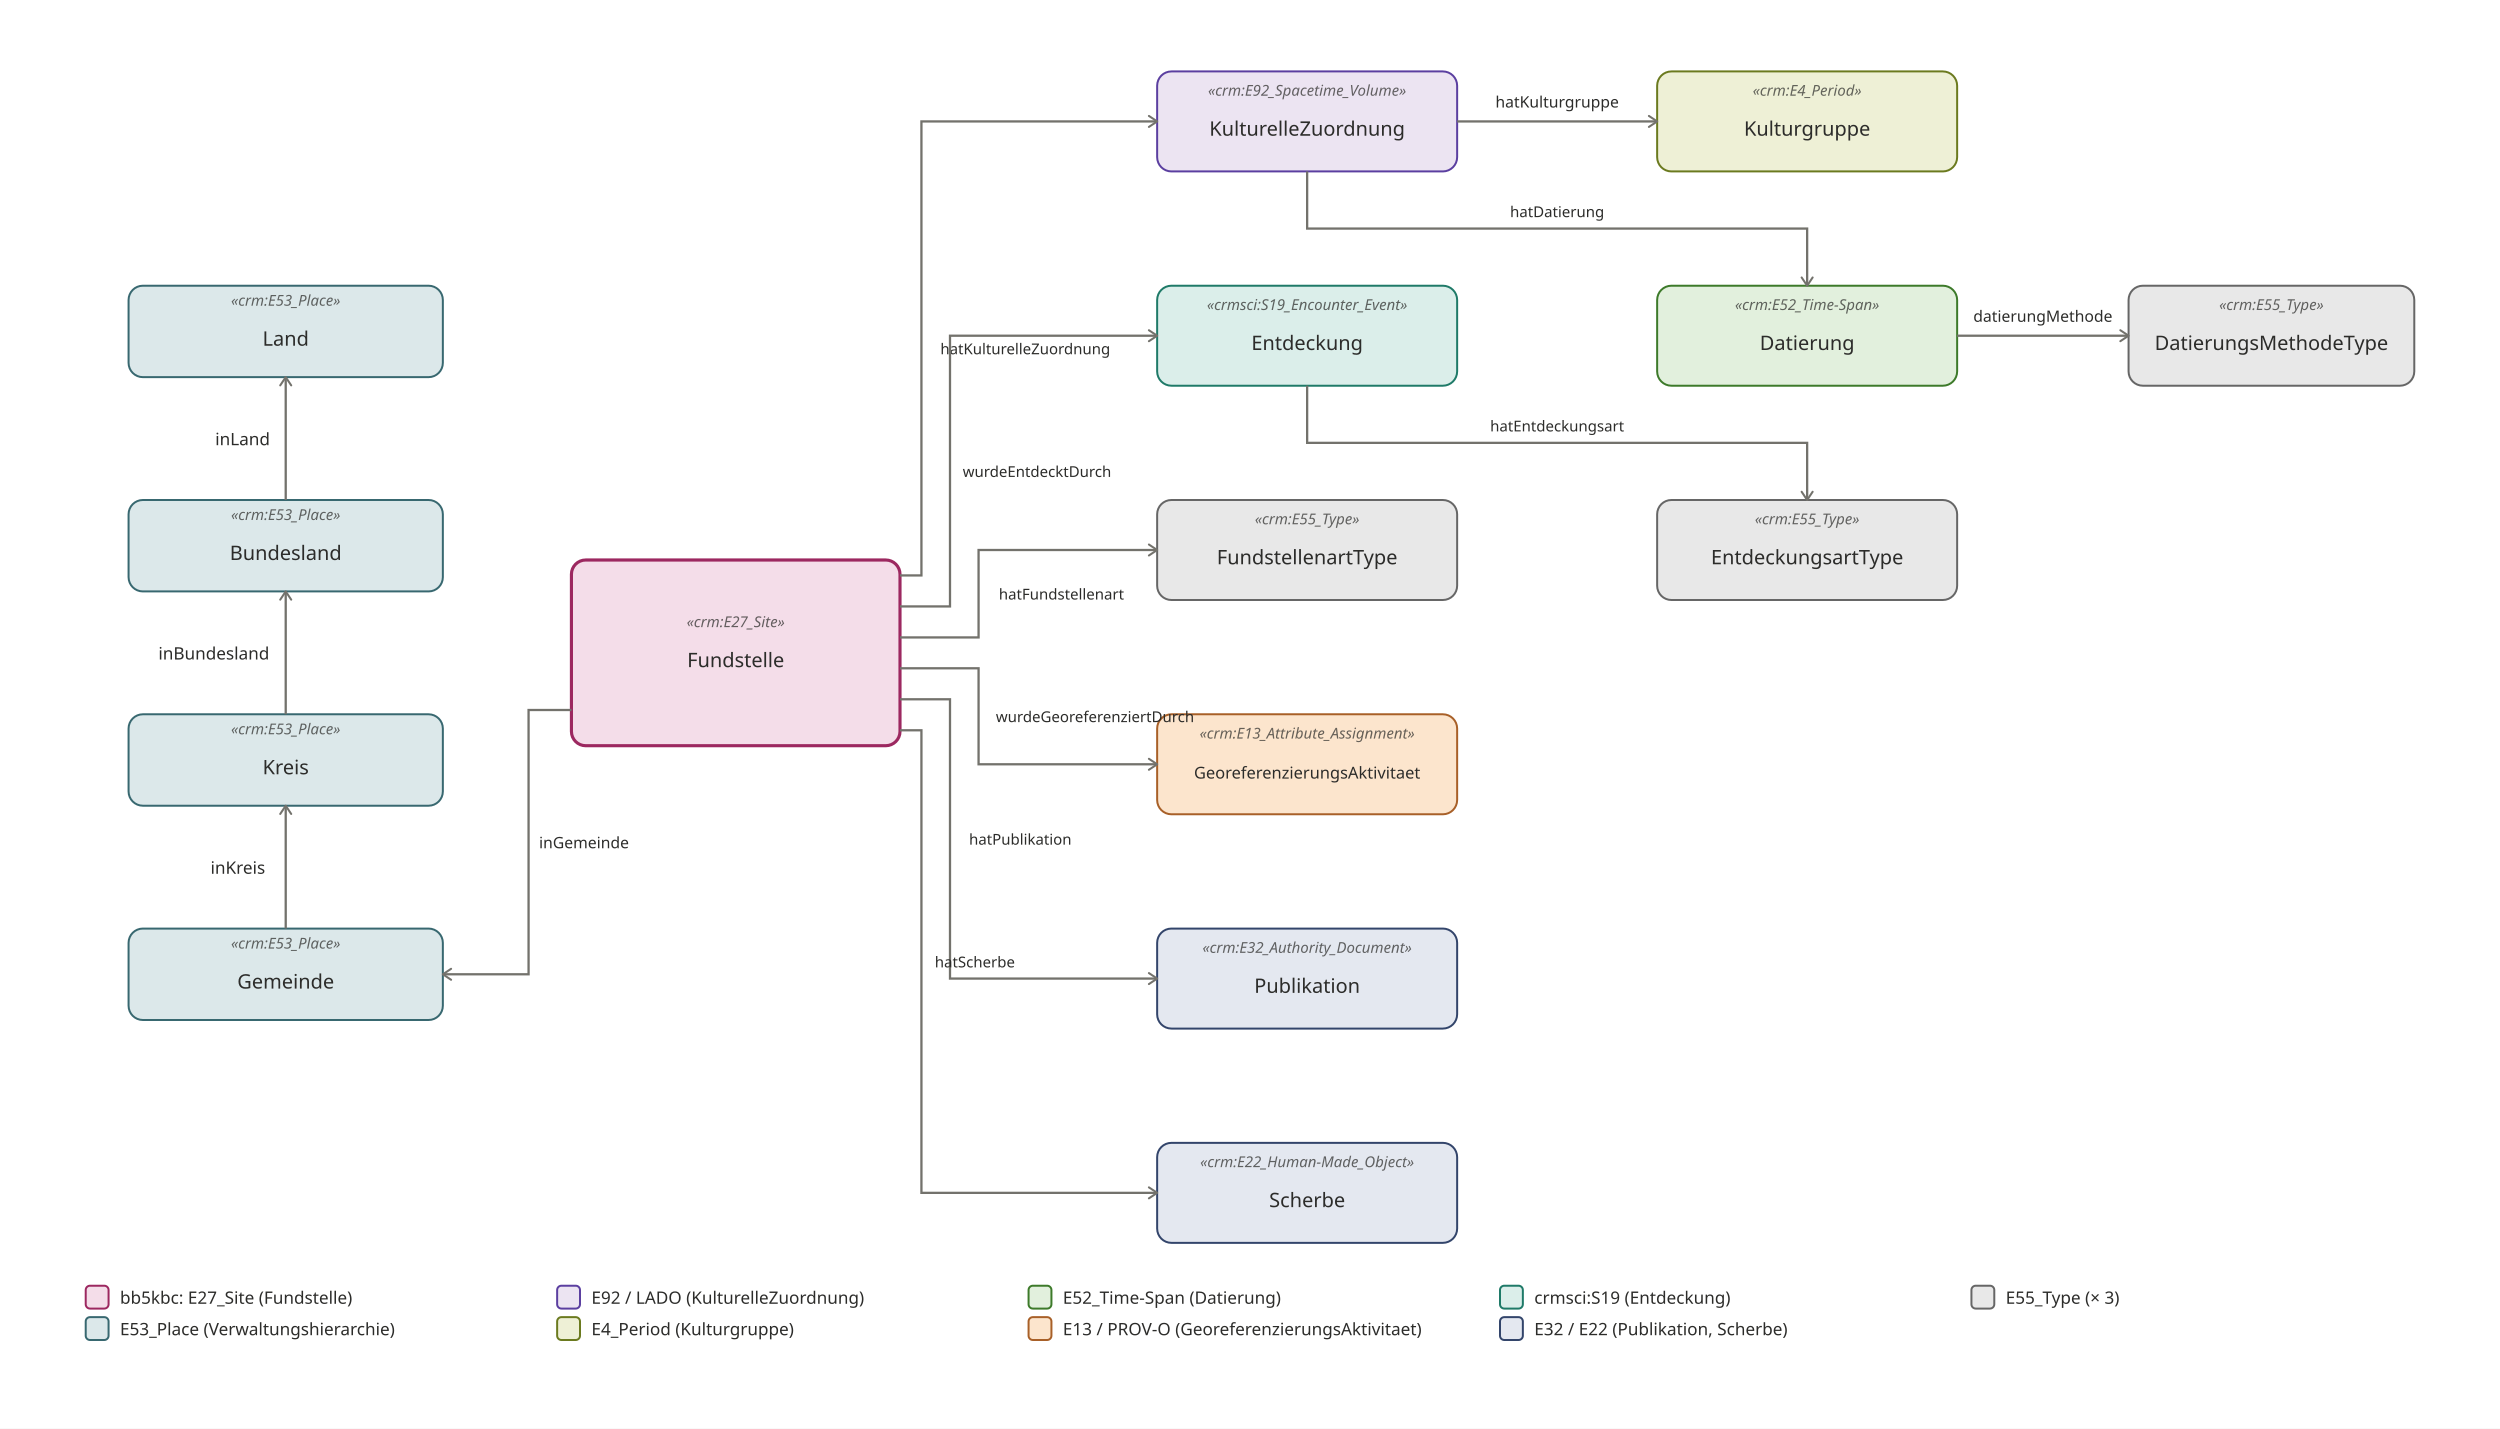
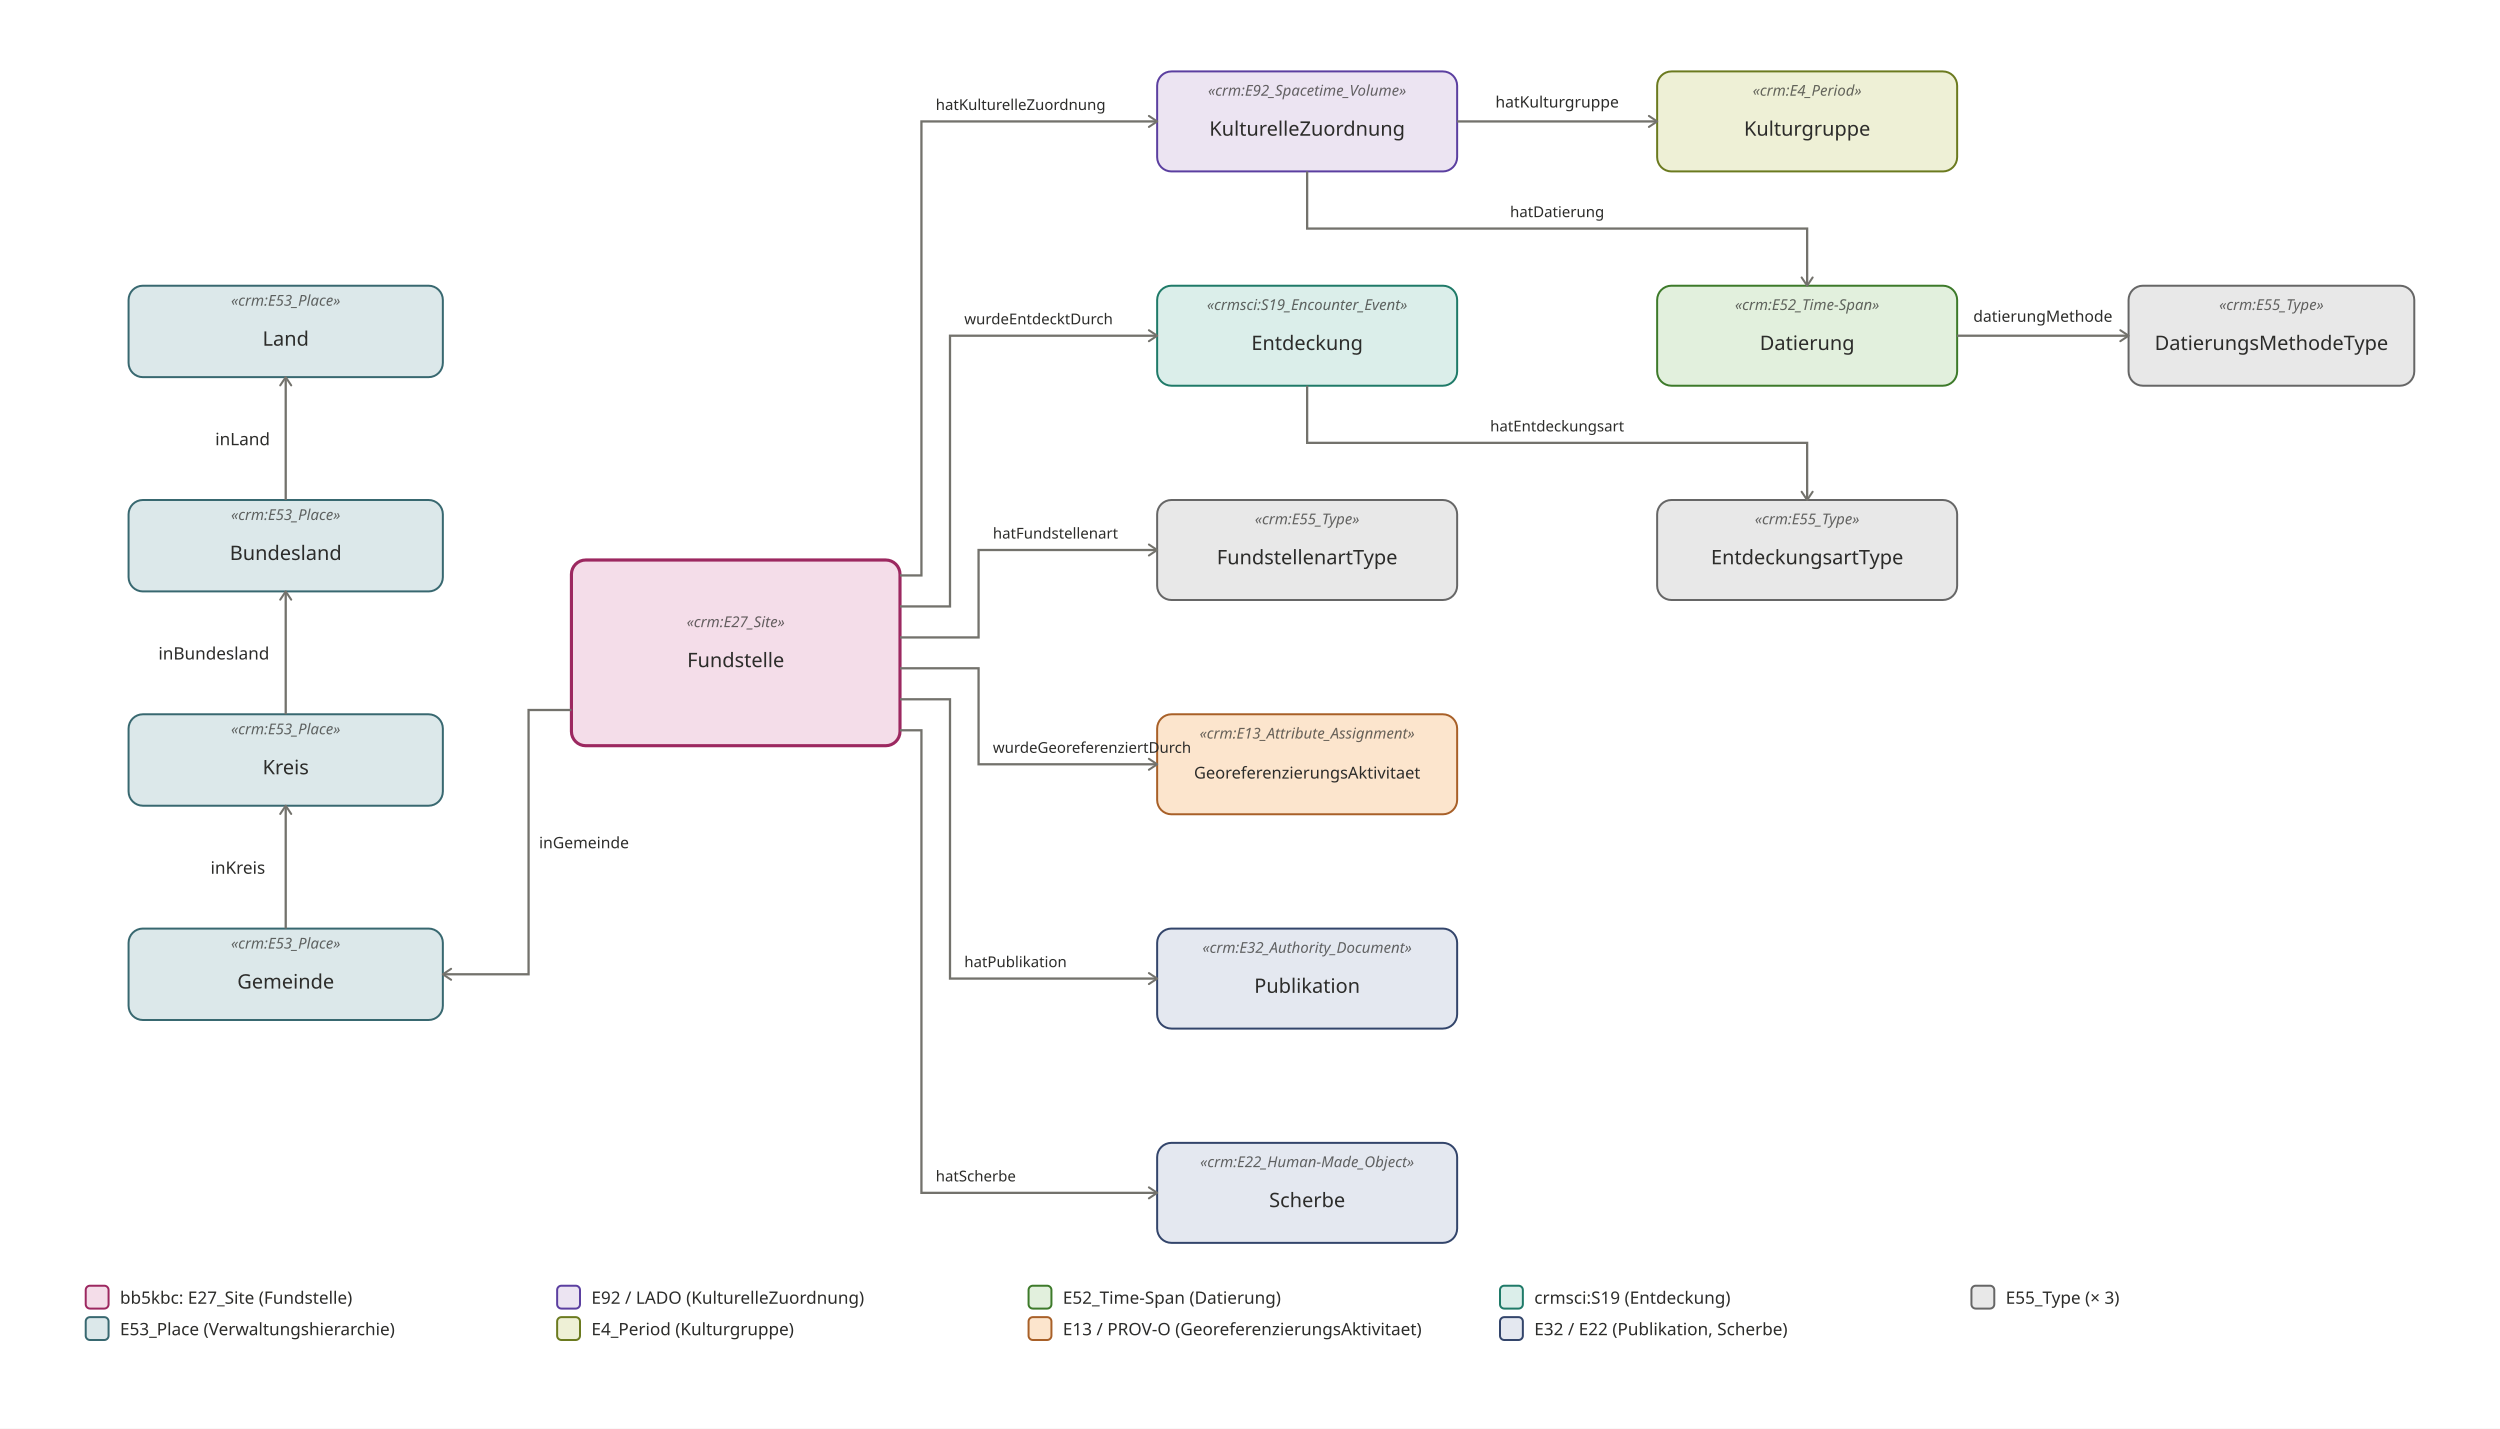
<svg xmlns="http://www.w3.org/2000/svg" width="1750" height="1000" viewBox="0 0 1750 1000" role="img">
  <rect x="0" y="0" width="1750" height="1000" fill="#ffffff" />
  <defs>
    <marker id="arrow" viewBox="0 0 10 10" refX="8" refY="5" markerWidth="6" markerHeight="6" orient="auto-start-reverse">
      <path d="M2 1L8 5L2 9" fill="none" stroke="#73726c" stroke-width="1.5" stroke-linecap="round" stroke-linejoin="round" />
    </marker>
    <marker id="arrow-uncertain" viewBox="0 0 10 10" refX="8" refY="5" markerWidth="6" markerHeight="6" orient="auto-start-reverse">
      <path d="M2 1L8 5L2 9" fill="none" stroke="#a03030" stroke-width="1.5" stroke-linecap="round" stroke-linejoin="round" />
    </marker>
  </defs>
  <rect x="90.0" y="200.0" width="220.0" height="64.0" rx="10" fill="#dce8ea" stroke="#386870" stroke-width="1.4" />
  <text x="200.0" y="214.0" text-anchor="middle" font-family="Fira Sans" font-size="10.5" font-style="italic" fill="#2c2c2a" opacity="0.72">«crm:E53_Place»</text>
  <text x="200.0" y="242.0" text-anchor="middle" dominant-baseline="auto" font-family="Fira Sans" font-weight="500" font-size="14.0" fill="#2c2c2a">Land</text>
  <rect x="90.0" y="350.0" width="220.0" height="64.0" rx="10" fill="#dce8ea" stroke="#386870" stroke-width="1.4" />
  <text x="200.0" y="364.0" text-anchor="middle" font-family="Fira Sans" font-size="10.5" font-style="italic" fill="#2c2c2a" opacity="0.72">«crm:E53_Place»</text>
  <text x="200.0" y="392.0" text-anchor="middle" dominant-baseline="auto" font-family="Fira Sans" font-weight="500" font-size="14.0" fill="#2c2c2a">Bundesland</text>
  <rect x="90.0" y="500.0" width="220.0" height="64.0" rx="10" fill="#dce8ea" stroke="#386870" stroke-width="1.4" />
  <text x="200.0" y="514.0" text-anchor="middle" font-family="Fira Sans" font-size="10.5" font-style="italic" fill="#2c2c2a" opacity="0.72">«crm:E53_Place»</text>
  <text x="200.0" y="542.0" text-anchor="middle" dominant-baseline="auto" font-family="Fira Sans" font-weight="500" font-size="14.0" fill="#2c2c2a">Kreis</text>
  <rect x="90.0" y="650.0" width="220.0" height="64.0" rx="10" fill="#dce8ea" stroke="#386870" stroke-width="1.4" />
  <text x="200.0" y="664.0" text-anchor="middle" font-family="Fira Sans" font-size="10.5" font-style="italic" fill="#2c2c2a" opacity="0.72">«crm:E53_Place»</text>
  <text x="200.0" y="692.0" text-anchor="middle" dominant-baseline="auto" font-family="Fira Sans" font-weight="500" font-size="14.0" fill="#2c2c2a">Gemeinde</text>
  <line x1="200.0" y1="650.0" x2="200.0" y2="564.0" stroke="#73726c" stroke-width="1.6" marker-end="url(#arrow)" />
  <text x="166.5" y="607.0" text-anchor="middle" dominant-baseline="central" font-family="Fira Sans" font-weight="500" font-size="12" fill="#2c2c2a">inKreis</text>
  <line x1="200.0" y1="500.0" x2="200.0" y2="414.0" stroke="#73726c" stroke-width="1.6" marker-end="url(#arrow)" />
  <text x="149.7" y="457.0" text-anchor="middle" dominant-baseline="central" font-family="Fira Sans" font-weight="500" font-size="12" fill="#2c2c2a">inBundesland</text>
  <line x1="200.0" y1="350.0" x2="200.0" y2="264.0" stroke="#73726c" stroke-width="1.6" marker-end="url(#arrow)" />
  <text x="169.8" y="307.0" text-anchor="middle" dominant-baseline="central" font-family="Fira Sans" font-weight="500" font-size="12" fill="#2c2c2a">inLand</text>
  <rect x="400.0" y="392.0" width="230.0" height="130.0" rx="10" fill="#f4dde9" stroke="#9c2860" stroke-width="2.2" />
  <text x="515.0" y="439.0" text-anchor="middle" font-family="Fira Sans" font-size="10.5" font-style="italic" fill="#2c2c2a" opacity="0.72">«crm:E27_Site»</text>
  <text x="515.0" y="467.0" text-anchor="middle" dominant-baseline="auto" font-family="Fira Sans" font-weight="500" font-size="14.0" fill="#2c2c2a">Fundstelle</text>
  <path d="M 400.0 497.0 L 370.0 497.0 L 370.0 682.0 L 310.0 682.0" fill="none" stroke="#73726c" stroke-width="1.6" marker-end="url(#arrow)" />
  <text x="408.8" y="589.5" text-anchor="middle" dominant-baseline="central" font-family="Fira Sans" font-weight="500" font-size="11" fill="#2c2c2a">inGemeinde</text>
  <rect x="810.0" y="50.0" width="210.0" height="70.0" rx="10" fill="#ece4f2" stroke="#5b3fa0" stroke-width="1.4" />
  <text x="915.0" y="67.0" text-anchor="middle" font-family="Fira Sans" font-size="10.5" font-style="italic" fill="#2c2c2a" opacity="0.72">«crm:E92_Spacetime_Volume»</text>
  <text x="915.0" y="95.0" text-anchor="middle" dominant-baseline="auto" font-family="Fira Sans" font-weight="500" font-size="14.0" fill="#2c2c2a">KulturelleZuordnung</text>
  <rect x="810.0" y="200.0" width="210.0" height="70.0" rx="10" fill="#dbeeea" stroke="#1f7a68" stroke-width="1.4" />
  <text x="915.0" y="217.0" text-anchor="middle" font-family="Fira Sans" font-size="10.5" font-style="italic" fill="#2c2c2a" opacity="0.72">«crmsci:S19_Encounter_Event»</text>
  <text x="915.0" y="245.0" text-anchor="middle" dominant-baseline="auto" font-family="Fira Sans" font-weight="500" font-size="14.0" fill="#2c2c2a">Entdeckung</text>
  <rect x="810.0" y="350.0" width="210.0" height="70.0" rx="10" fill="#e8e8e8" stroke="#666666" stroke-width="1.4" />
  <text x="915.0" y="367.0" text-anchor="middle" font-family="Fira Sans" font-size="10.5" font-style="italic" fill="#2c2c2a" opacity="0.72">«crm:E55_Type»</text>
  <text x="915.0" y="395.0" text-anchor="middle" dominant-baseline="auto" font-family="Fira Sans" font-weight="500" font-size="14.0" fill="#2c2c2a">FundstellenartType</text>
  <rect x="810.0" y="500.0" width="210.0" height="70.0" rx="10" fill="#fce5cd" stroke="#a86028" stroke-width="1.4" />
  <text x="915.0" y="517.0" text-anchor="middle" font-family="Fira Sans" font-size="10.5" font-style="italic" fill="#2c2c2a" opacity="0.72">«crm:E13_Attribute_Assignment»</text>
  <text x="915.0" y="545.0" text-anchor="middle" dominant-baseline="auto" font-family="Fira Sans" font-weight="500" font-size="11.5" fill="#2c2c2a">GeoreferenzierungsAktivitaet</text>
  <rect x="810.0" y="650.0" width="210.0" height="70.0" rx="10" fill="#e4e8f0" stroke="#33456b" stroke-width="1.4" />
  <text x="915.0" y="667.0" text-anchor="middle" font-family="Fira Sans" font-size="10.5" font-style="italic" fill="#2c2c2a" opacity="0.72">«crm:E32_Authority_Document»</text>
  <text x="915.0" y="695.0" text-anchor="middle" dominant-baseline="auto" font-family="Fira Sans" font-weight="500" font-size="14.0" fill="#2c2c2a">Publikation</text>
  <rect x="810.0" y="800.0" width="210.0" height="70.0" rx="10" fill="#e4e8f0" stroke="#33456b" stroke-width="1.4" />
  <text x="915.0" y="817.0" text-anchor="middle" font-family="Fira Sans" font-size="10.5" font-style="italic" fill="#2c2c2a" opacity="0.72">«crm:E22_Human-Made_Object»</text>
  <text x="915.0" y="845.0" text-anchor="middle" dominant-baseline="auto" font-family="Fira Sans" font-weight="500" font-size="14.0" fill="#2c2c2a">Scherbe</text>
  <path d="M 630.0 402.8 L 645.0 402.8 L 645.0 85.0 L 810.0 85.0" fill="none" stroke="#73726c" stroke-width="1.6" marker-end="url(#arrow)" />
-   <text x="717.7" y="243.9" text-anchor="middle" dominant-baseline="central" font-family="Fira Sans" font-weight="500" font-size="10.5" fill="#2c2c2a">hatKulturelleZuordnung</text>
+   <text x="655.0" y="77.0" font-family="Fira Sans" font-weight="500" font-size="10.5" fill="#2c2c2a">hatKulturelleZuordnung</text>
  <path d="M 630.0 424.5 L 665.0 424.5 L 665.0 235.0 L 810.0 235.0" fill="none" stroke="#73726c" stroke-width="1.6" marker-end="url(#arrow)" />
-   <text x="725.9" y="329.8" text-anchor="middle" dominant-baseline="central" font-family="Fira Sans" font-weight="500" font-size="10.5" fill="#2c2c2a">wurdeEntdecktDurch</text>
+   <text x="675.0" y="227.0" font-family="Fira Sans" font-weight="500" font-size="10.5" fill="#2c2c2a">wurdeEntdecktDurch</text>
  <path d="M 630.0 446.2 L 685.0 446.2 L 685.0 385.0 L 810.0 385.0" fill="none" stroke="#73726c" stroke-width="1.6" marker-end="url(#arrow)" />
-   <text x="743.0" y="415.6" text-anchor="middle" dominant-baseline="central" font-family="Fira Sans" font-weight="500" font-size="10.5" fill="#2c2c2a">hatFundstellenart</text>
+   <text x="695.0" y="377.0" font-family="Fira Sans" font-weight="500" font-size="10.5" fill="#2c2c2a">hatFundstellenart</text>
  <path d="M 630.0 467.8 L 685.0 467.8 L 685.0 535.0 L 810.0 535.0" fill="none" stroke="#73726c" stroke-width="1.6" marker-end="url(#arrow)" />
-   <text x="766.5" y="501.4" text-anchor="middle" dominant-baseline="central" font-family="Fira Sans" font-weight="500" font-size="10.5" fill="#2c2c2a">wurdeGeoreferenziertDurch</text>
+   <text x="695.0" y="527.0" font-family="Fira Sans" font-weight="500" font-size="10.5" fill="#2c2c2a">wurdeGeoreferenziertDurch</text>
  <path d="M 630.0 489.5 L 665.0 489.5 L 665.0 685.0 L 810.0 685.0" fill="none" stroke="#73726c" stroke-width="1.6" marker-end="url(#arrow)" />
-   <text x="714.2" y="587.2" text-anchor="middle" dominant-baseline="central" font-family="Fira Sans" font-weight="500" font-size="10.5" fill="#2c2c2a">hatPublikation</text>
+   <text x="675.0" y="677.0" font-family="Fira Sans" font-weight="500" font-size="10.5" fill="#2c2c2a">hatPublikation</text>
  <path d="M 630.0 511.2 L 645.0 511.2 L 645.0 835.0 L 810.0 835.0" fill="none" stroke="#73726c" stroke-width="1.6" marker-end="url(#arrow)" />
-   <text x="682.4" y="673.1" text-anchor="middle" dominant-baseline="central" font-family="Fira Sans" font-weight="500" font-size="10.5" fill="#2c2c2a">hatScherbe</text>
+   <text x="655.0" y="827.0" font-family="Fira Sans" font-weight="500" font-size="10.5" fill="#2c2c2a">hatScherbe</text>
  <rect x="1160.0" y="50.0" width="210.0" height="70.0" rx="10" fill="#eef0d6" stroke="#6b7a1f" stroke-width="1.4" />
  <text x="1265.0" y="67.0" text-anchor="middle" font-family="Fira Sans" font-size="10.5" font-style="italic" fill="#2c2c2a" opacity="0.72">«crm:E4_Period»</text>
  <text x="1265.0" y="95.0" text-anchor="middle" dominant-baseline="auto" font-family="Fira Sans" font-weight="500" font-size="14.0" fill="#2c2c2a">Kulturgruppe</text>
  <rect x="1160.0" y="200.0" width="210.0" height="70.0" rx="10" fill="#e2f0dd" stroke="#3d7a2a" stroke-width="1.4" />
  <text x="1265.0" y="217.0" text-anchor="middle" font-family="Fira Sans" font-size="10.5" font-style="italic" fill="#2c2c2a" opacity="0.72">«crm:E52_Time-Span»</text>
  <text x="1265.0" y="245.0" text-anchor="middle" dominant-baseline="auto" font-family="Fira Sans" font-weight="500" font-size="14.0" fill="#2c2c2a">Datierung</text>
  <rect x="1160.0" y="350.0" width="210.0" height="70.0" rx="10" fill="#e8e8e8" stroke="#666666" stroke-width="1.4" />
  <text x="1265.0" y="367.0" text-anchor="middle" font-family="Fira Sans" font-size="10.5" font-style="italic" fill="#2c2c2a" opacity="0.72">«crm:E55_Type»</text>
  <text x="1265.0" y="395.0" text-anchor="middle" dominant-baseline="auto" font-family="Fira Sans" font-weight="500" font-size="14.0" fill="#2c2c2a">EntdeckungsartType</text>
  <line x1="1020.0" y1="85.0" x2="1160.0" y2="85.0" stroke="#73726c" stroke-width="1.6" marker-end="url(#arrow)" />
  <text x="1090.0" y="71.0" text-anchor="middle" dominant-baseline="central" font-family="Fira Sans" font-weight="500" font-size="11" fill="#2c2c2a">hatKulturgruppe</text>
  <path d="M 915.0 120.0 L 915.0 160.0 L 1265.0 160.0 L 1265.0 200.0" fill="none" stroke="#73726c" stroke-width="1.6" marker-end="url(#arrow)" />
  <text x="1090.0" y="152.0" text-anchor="middle" font-family="Fira Sans" font-weight="500" font-size="10.5" fill="#2c2c2a">hatDatierung</text>
  <path d="M 915.0 270.0 L 915.0 310.0 L 1265.0 310.0 L 1265.0 350.0" fill="none" stroke="#73726c" stroke-width="1.6" marker-end="url(#arrow)" />
  <text x="1090.0" y="302.0" text-anchor="middle" font-family="Fira Sans" font-weight="500" font-size="10.5" fill="#2c2c2a">hatEntdeckungsart</text>
  <rect x="1490.0" y="200.0" width="200.0" height="70.0" rx="10" fill="#e8e8e8" stroke="#666666" stroke-width="1.4" />
  <text x="1590.0" y="217.0" text-anchor="middle" font-family="Fira Sans" font-size="10.5" font-style="italic" fill="#2c2c2a" opacity="0.72">«crm:E55_Type»</text>
  <text x="1590.0" y="245.0" text-anchor="middle" dominant-baseline="auto" font-family="Fira Sans" font-weight="500" font-size="14.0" fill="#2c2c2a">DatierungsMethodeType</text>
  <line x1="1370.0" y1="235.0" x2="1490.0" y2="235.0" stroke="#73726c" stroke-width="1.6" marker-end="url(#arrow)" />
  <text x="1430.0" y="221.0" text-anchor="middle" dominant-baseline="central" font-family="Fira Sans" font-weight="500" font-size="11" fill="#2c2c2a">datierungMethode</text>
  <rect x="60.0" y="900.0" width="16" height="16" rx="3" fill="#f4dde9" stroke="#9c2860" stroke-width="1.4" />
  <text x="84.0" y="908.0" dominant-baseline="central" font-family="Fira Sans" font-size="12" fill="#2c2c2a">bb5kbc: E27_Site (Fundstelle)</text>
  <rect x="60.0" y="922.0" width="16" height="16" rx="3" fill="#dce8ea" stroke="#386870" stroke-width="1.4" />
  <text x="84.0" y="930.0" dominant-baseline="central" font-family="Fira Sans" font-size="12" fill="#2c2c2a">E53_Place (Verwaltungshierarchie)</text>
  <rect x="390.0" y="900.0" width="16" height="16" rx="3" fill="#ece4f2" stroke="#5b3fa0" stroke-width="1.4" />
  <text x="414.0" y="908.0" dominant-baseline="central" font-family="Fira Sans" font-size="12" fill="#2c2c2a">E92 / LADO (KulturelleZuordnung)</text>
  <rect x="390.0" y="922.0" width="16" height="16" rx="3" fill="#eef0d6" stroke="#6b7a1f" stroke-width="1.4" />
  <text x="414.0" y="930.0" dominant-baseline="central" font-family="Fira Sans" font-size="12" fill="#2c2c2a">E4_Period (Kulturgruppe)</text>
  <rect x="720.0" y="900.0" width="16" height="16" rx="3" fill="#e2f0dd" stroke="#3d7a2a" stroke-width="1.4" />
  <text x="744.0" y="908.0" dominant-baseline="central" font-family="Fira Sans" font-size="12" fill="#2c2c2a">E52_Time-Span (Datierung)</text>
  <rect x="720.0" y="922.0" width="16" height="16" rx="3" fill="#fce5cd" stroke="#a86028" stroke-width="1.4" />
  <text x="744.0" y="930.0" dominant-baseline="central" font-family="Fira Sans" font-size="12" fill="#2c2c2a">E13 / PROV-O (GeoreferenzierungsAktivitaet)</text>
  <rect x="1050.0" y="900.0" width="16" height="16" rx="3" fill="#dbeeea" stroke="#1f7a68" stroke-width="1.4" />
  <text x="1074.0" y="908.0" dominant-baseline="central" font-family="Fira Sans" font-size="12" fill="#2c2c2a">crmsci:S19 (Entdeckung)</text>
  <rect x="1050.0" y="922.0" width="16" height="16" rx="3" fill="#e4e8f0" stroke="#33456b" stroke-width="1.4" />
  <text x="1074.0" y="930.0" dominant-baseline="central" font-family="Fira Sans" font-size="12" fill="#2c2c2a">E32 / E22 (Publikation, Scherbe)</text>
  <rect x="1380.0" y="900.0" width="16" height="16" rx="3" fill="#e8e8e8" stroke="#666666" stroke-width="1.4" />
  <text x="1404.0" y="908.0" dominant-baseline="central" font-family="Fira Sans" font-size="12" fill="#2c2c2a">E55_Type (× 3)</text>
</svg>
